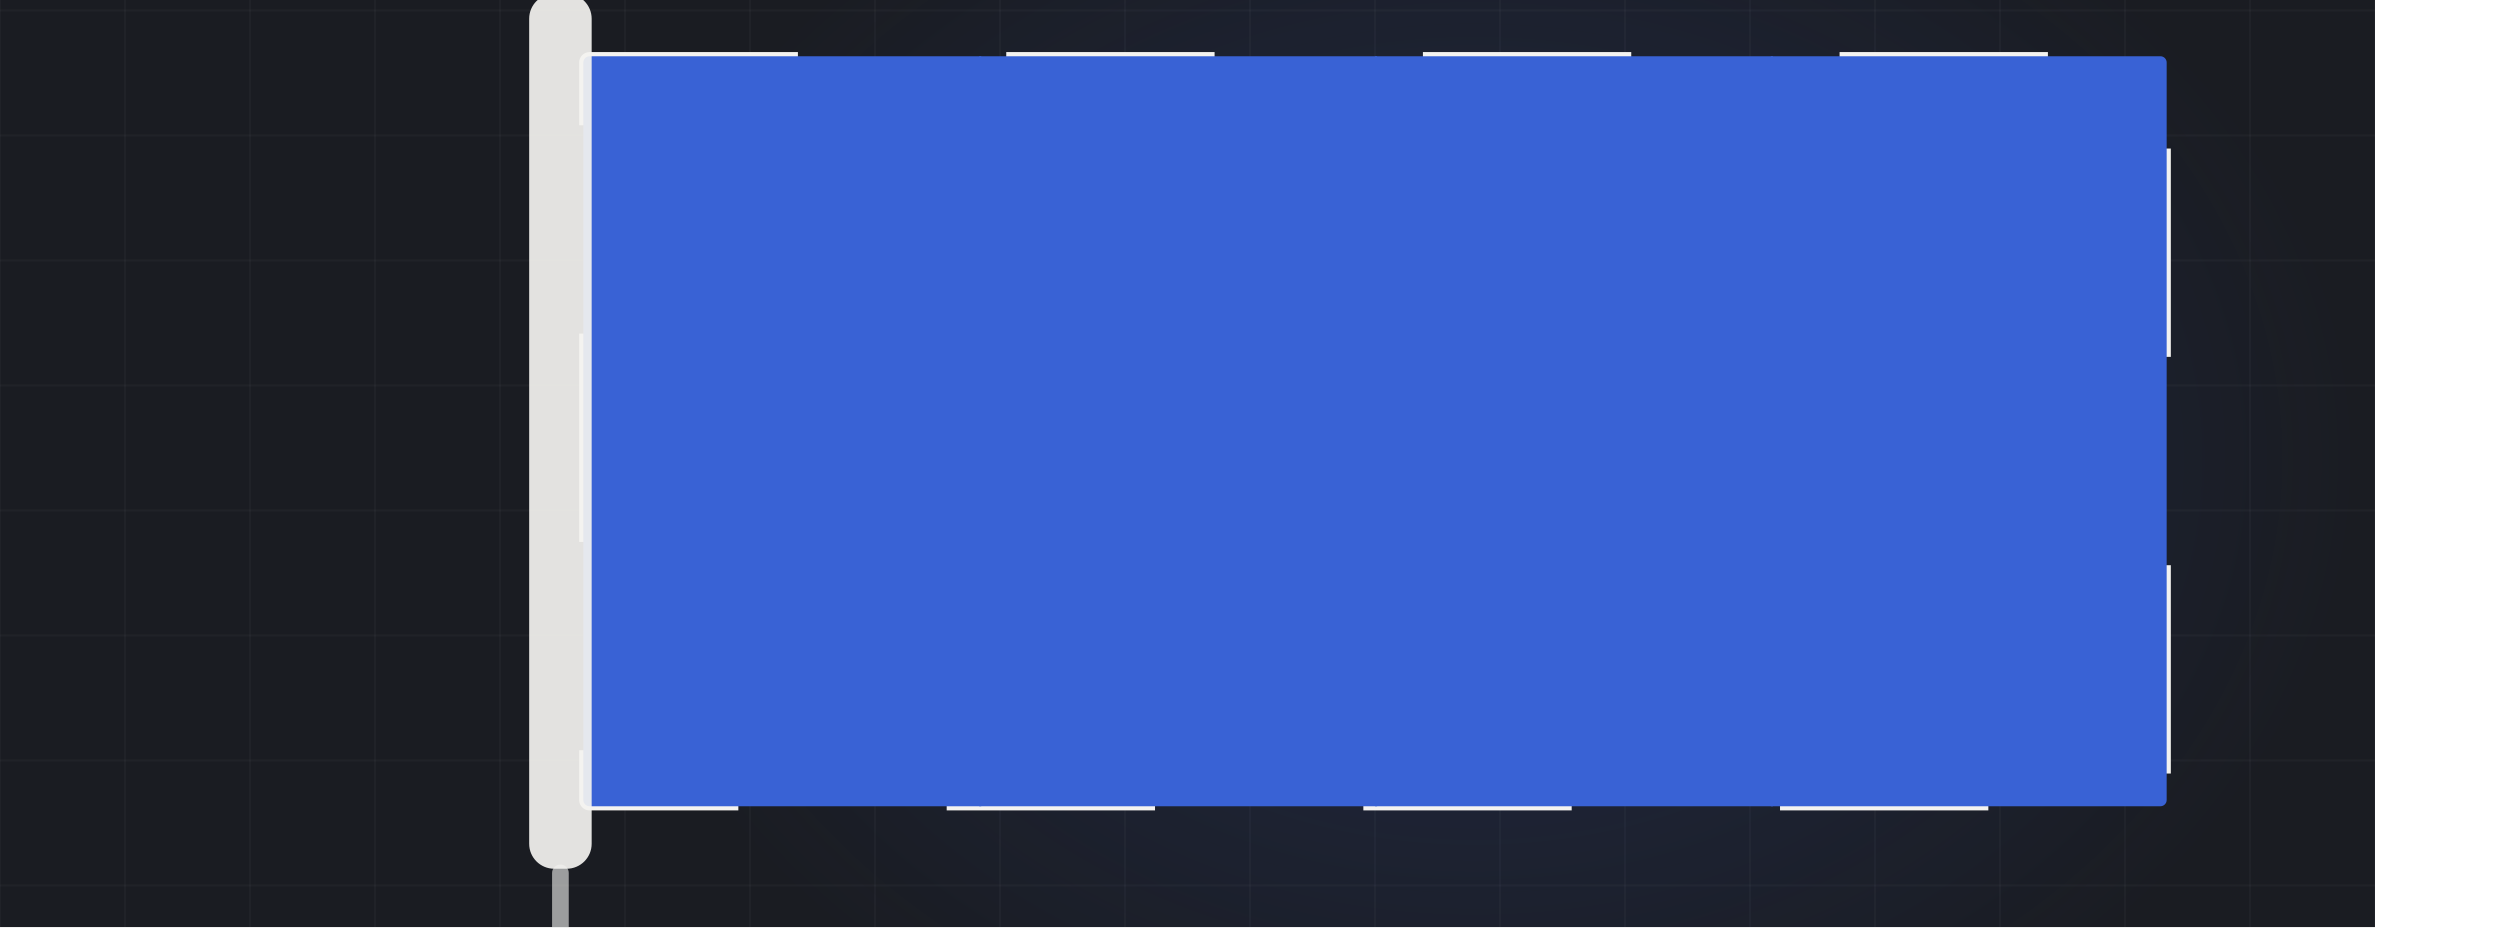
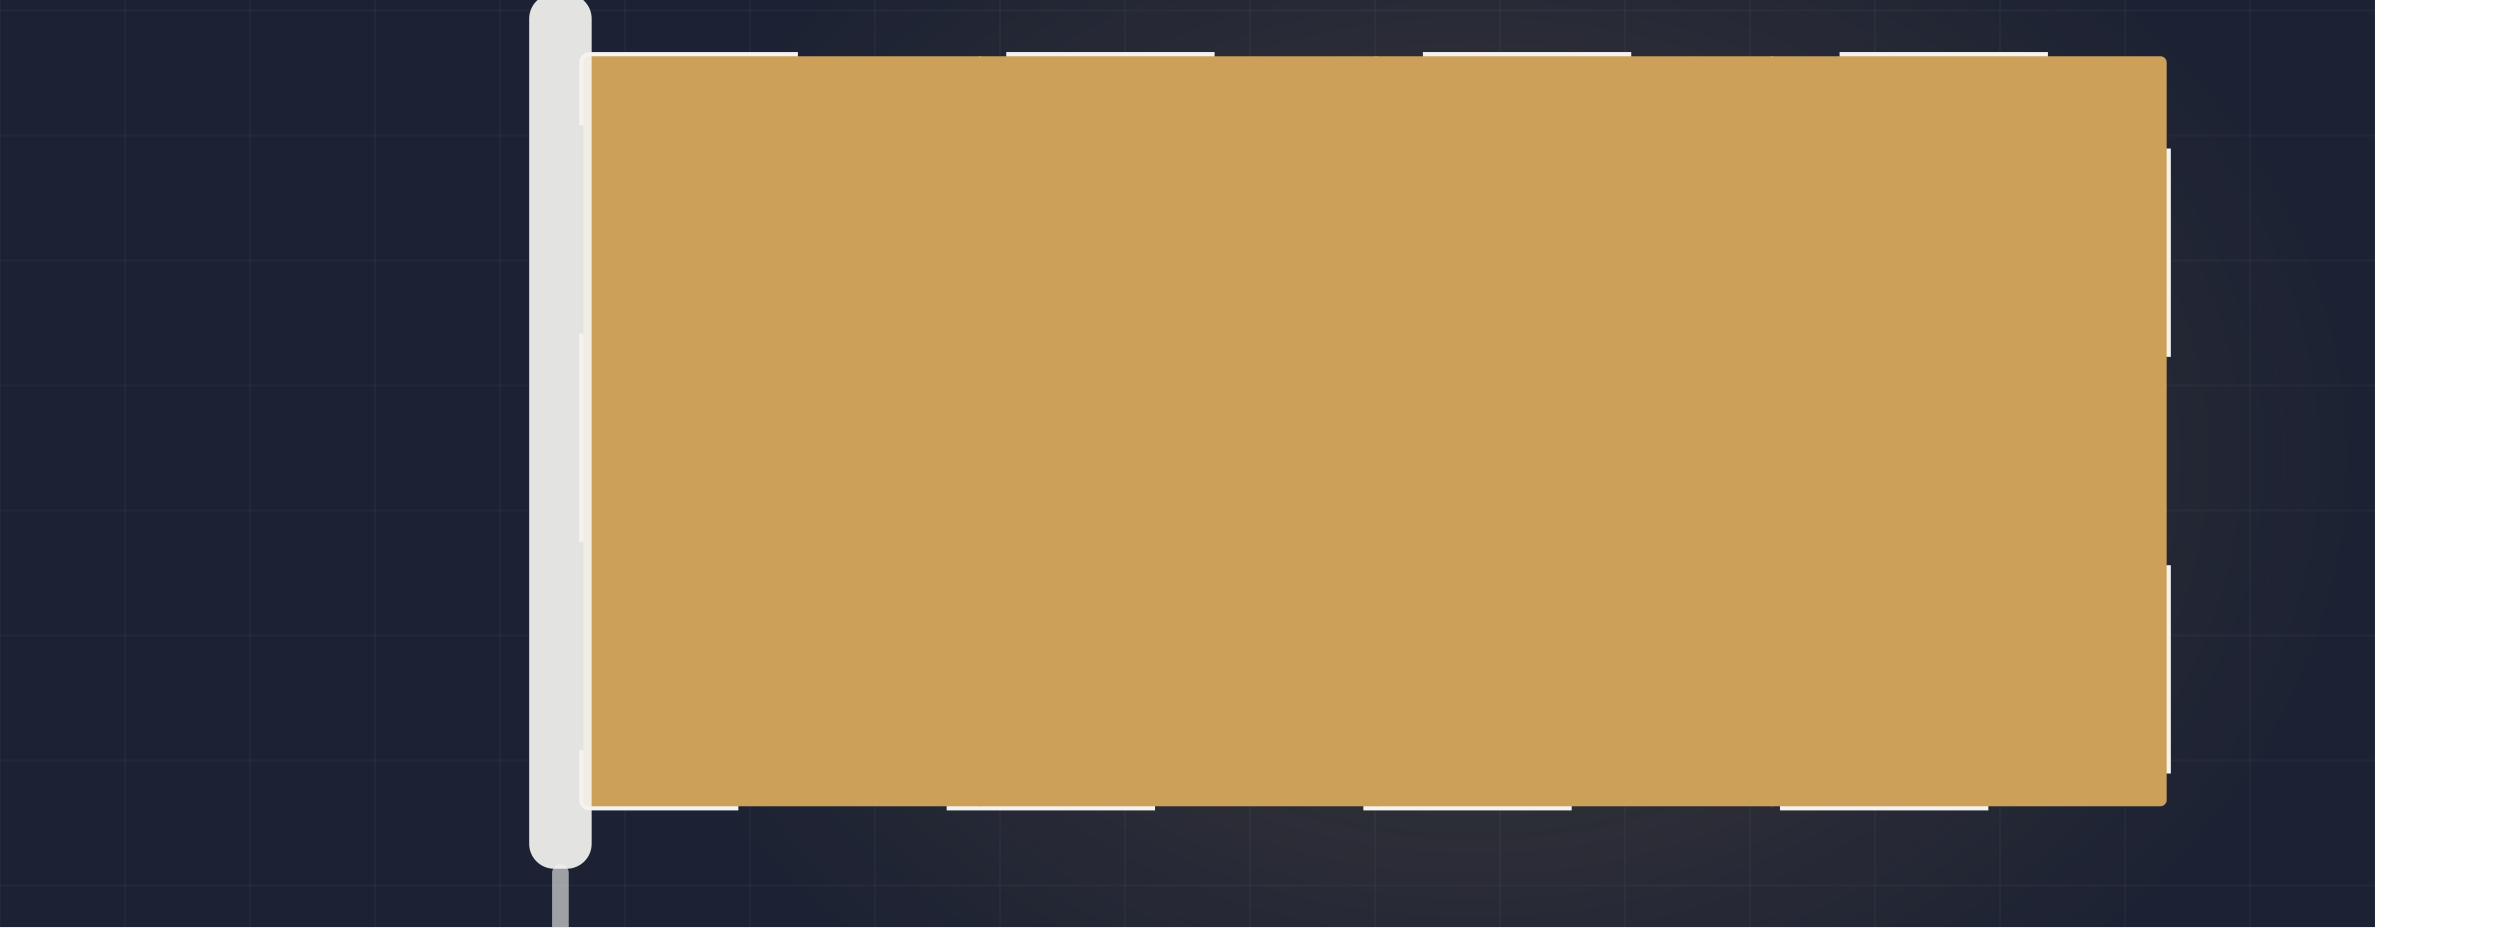
<svg xmlns="http://www.w3.org/2000/svg" viewBox="60 235 1200 445" width="1200" height="445" preserveAspectRatio="xMidYMid slice" role="img" aria-label="Wall being rolled with fresh paint">
  <defs>
    <radialGradient id="glow">
-       <stop offset="0%" stop-color="#3962d5" stop-opacity=".20" />
-       <stop offset="100%" stop-color="#3962d5" stop-opacity="0" />
+       <stop offset="0%" stop-color="#cda05a" stop-opacity=".20" />
+       <stop offset="100%" stop-color="#cda05a" stop-opacity="0" />
    </radialGradient>
  </defs>
  <style>.dw2{stroke-dasharray:100;stroke-dashoffset:100;animation:dw 13.41s ease-in-out infinite}@keyframes dw{0%{stroke-dashoffset:100}24%{stroke-dashoffset:0}84%{stroke-dashoffset:0;opacity:1}95%{stroke-dashoffset:0;opacity:0}100%{stroke-dashoffset:100;opacity:0}}.lane{transform-origin:bottom center;animation:ln 13.41s ease-in-out infinite;opacity:0}@keyframes ln{0%,10%{opacity:0;transform:scaleY(0)}30%{opacity:1;transform:scaleY(1)}84%{opacity:1}95%,100%{opacity:0}}.roller{animation:rl 13.41s ease-in-out infinite;opacity:0}@keyframes rl{0%{transform:translateX(0);opacity:0}8%{opacity:1}72%{transform:translateX(786px);opacity:1}82%,100%{opacity:0}}@media (prefers-reduced-motion: reduce){*{animation:none!important}.dw{stroke-dashoffset:0!important}[class]{opacity:1!important}}/*rest-state*/.dw2{stroke-dashoffset:0;opacity:1}.lane{opacity:1}.roller{opacity:1}</style>
-   <rect width="1200" height="900" fill="#1a1c22" />
+   <rect width="1200" height="900" fill="#1c2233" />
  <line x1="0" y1="0" x2="0" y2="900" stroke="#f4f3f0" stroke-width="1" opacity=".028" />
  <line x1="60" y1="0" x2="60" y2="900" stroke="#f4f3f0" stroke-width="1" opacity=".028" />
  <line x1="120" y1="0" x2="120" y2="900" stroke="#f4f3f0" stroke-width="1" opacity=".028" />
  <line x1="180" y1="0" x2="180" y2="900" stroke="#f4f3f0" stroke-width="1" opacity=".028" />
  <line x1="240" y1="0" x2="240" y2="900" stroke="#f4f3f0" stroke-width="1" opacity=".028" />
  <line x1="300" y1="0" x2="300" y2="900" stroke="#f4f3f0" stroke-width="1" opacity=".028" />
  <line x1="360" y1="0" x2="360" y2="900" stroke="#f4f3f0" stroke-width="1" opacity=".028" />
  <line x1="420" y1="0" x2="420" y2="900" stroke="#f4f3f0" stroke-width="1" opacity=".028" />
  <line x1="480" y1="0" x2="480" y2="900" stroke="#f4f3f0" stroke-width="1" opacity=".028" />
  <line x1="540" y1="0" x2="540" y2="900" stroke="#f4f3f0" stroke-width="1" opacity=".028" />
  <line x1="600" y1="0" x2="600" y2="900" stroke="#f4f3f0" stroke-width="1" opacity=".028" />
  <line x1="660" y1="0" x2="660" y2="900" stroke="#f4f3f0" stroke-width="1" opacity=".028" />
  <line x1="720" y1="0" x2="720" y2="900" stroke="#f4f3f0" stroke-width="1" opacity=".028" />
  <line x1="780" y1="0" x2="780" y2="900" stroke="#f4f3f0" stroke-width="1" opacity=".028" />
  <line x1="840" y1="0" x2="840" y2="900" stroke="#f4f3f0" stroke-width="1" opacity=".028" />
  <line x1="900" y1="0" x2="900" y2="900" stroke="#f4f3f0" stroke-width="1" opacity=".028" />
  <line x1="960" y1="0" x2="960" y2="900" stroke="#f4f3f0" stroke-width="1" opacity=".028" />
  <line x1="1020" y1="0" x2="1020" y2="900" stroke="#f4f3f0" stroke-width="1" opacity=".028" />
  <line x1="1080" y1="0" x2="1080" y2="900" stroke="#f4f3f0" stroke-width="1" opacity=".028" />
  <line x1="1140" y1="0" x2="1140" y2="900" stroke="#f4f3f0" stroke-width="1" opacity=".028" />
  <line x1="1200" y1="0" x2="1200" y2="900" stroke="#f4f3f0" stroke-width="1" opacity=".028" />
  <line x1="0" y1="0" x2="1200" y2="0" stroke="#f4f3f0" stroke-width="1" opacity=".028" />
  <line x1="0" y1="60" x2="1200" y2="60" stroke="#f4f3f0" stroke-width="1" opacity=".028" />
  <line x1="0" y1="120" x2="1200" y2="120" stroke="#f4f3f0" stroke-width="1" opacity=".028" />
  <line x1="0" y1="180" x2="1200" y2="180" stroke="#f4f3f0" stroke-width="1" opacity=".028" />
  <line x1="0" y1="240" x2="1200" y2="240" stroke="#f4f3f0" stroke-width="1" opacity=".028" />
  <line x1="0" y1="300" x2="1200" y2="300" stroke="#f4f3f0" stroke-width="1" opacity=".028" />
  <line x1="0" y1="360" x2="1200" y2="360" stroke="#f4f3f0" stroke-width="1" opacity=".028" />
  <line x1="0" y1="420" x2="1200" y2="420" stroke="#f4f3f0" stroke-width="1" opacity=".028" />
  <line x1="0" y1="480" x2="1200" y2="480" stroke="#f4f3f0" stroke-width="1" opacity=".028" />
  <line x1="0" y1="540" x2="1200" y2="540" stroke="#f4f3f0" stroke-width="1" opacity=".028" />
  <line x1="0" y1="600" x2="1200" y2="600" stroke="#f4f3f0" stroke-width="1" opacity=".028" />
  <line x1="0" y1="660" x2="1200" y2="660" stroke="#f4f3f0" stroke-width="1" opacity=".028" />
  <line x1="0" y1="720" x2="1200" y2="720" stroke="#f4f3f0" stroke-width="1" opacity=".028" />
  <line x1="0" y1="780" x2="1200" y2="780" stroke="#f4f3f0" stroke-width="1" opacity=".028" />
  <line x1="0" y1="840" x2="1200" y2="840" stroke="#f4f3f0" stroke-width="1" opacity=".028" />
  <line x1="0" y1="900" x2="1200" y2="900" stroke="#f4f3f0" stroke-width="1" opacity=".028" />
  <ellipse cx="768" cy="455" rx="430" ry="330" fill="url(#glow)" />
  <rect class="dw2" x="340" y="262" width="760" height="360" fill="none" stroke="#f4f3f0" stroke-width="4" opacity=".45" rx="3" />
  <clipPath id="wall">
    <rect x="340" y="262" width="760" height="360" rx="3" />
  </clipPath>
  <g clip-path="url(#wall)">
-     <rect class="lane" x="340.0" y="262" width="191.0" height="360" fill="#3962d5" opacity="0.30" style="animation-delay:0.00s" />
-     <rect class="lane" x="530.0" y="262" width="191.0" height="360" fill="#3962d5" opacity="0.37" style="animation-delay:0.22s" />
-     <rect class="lane" x="720.0" y="262" width="191.0" height="360" fill="#3962d5" opacity="0.44" style="animation-delay:0.43s" />
-     <rect class="lane" x="910.0" y="262" width="191.0" height="360" fill="#3962d5" opacity="0.30" style="animation-delay:0.65s" />
+     <rect class="lane" x="340.0" y="262" width="191.0" height="360" fill="#cda05a" opacity="0.30" style="animation-delay:0.00s" />
+     <rect class="lane" x="530.0" y="262" width="191.0" height="360" fill="#cda05a" opacity="0.37" style="animation-delay:0.22s" />
+     <rect class="lane" x="720.0" y="262" width="191.0" height="360" fill="#cda05a" opacity="0.44" style="animation-delay:0.43s" />
+     <rect class="lane" x="910.0" y="262" width="191.0" height="360" fill="#cda05a" opacity="0.30" style="animation-delay:0.65s" />
  </g>
  <g class="roller">
    <rect x="314" y="232" width="30" height="420" rx="12" fill="#f4f3f0" opacity=".92" />
    <rect x="325" y="650" width="8" height="70" rx="4" fill="#f4f3f0" opacity=".6" />
  </g>
</svg>
